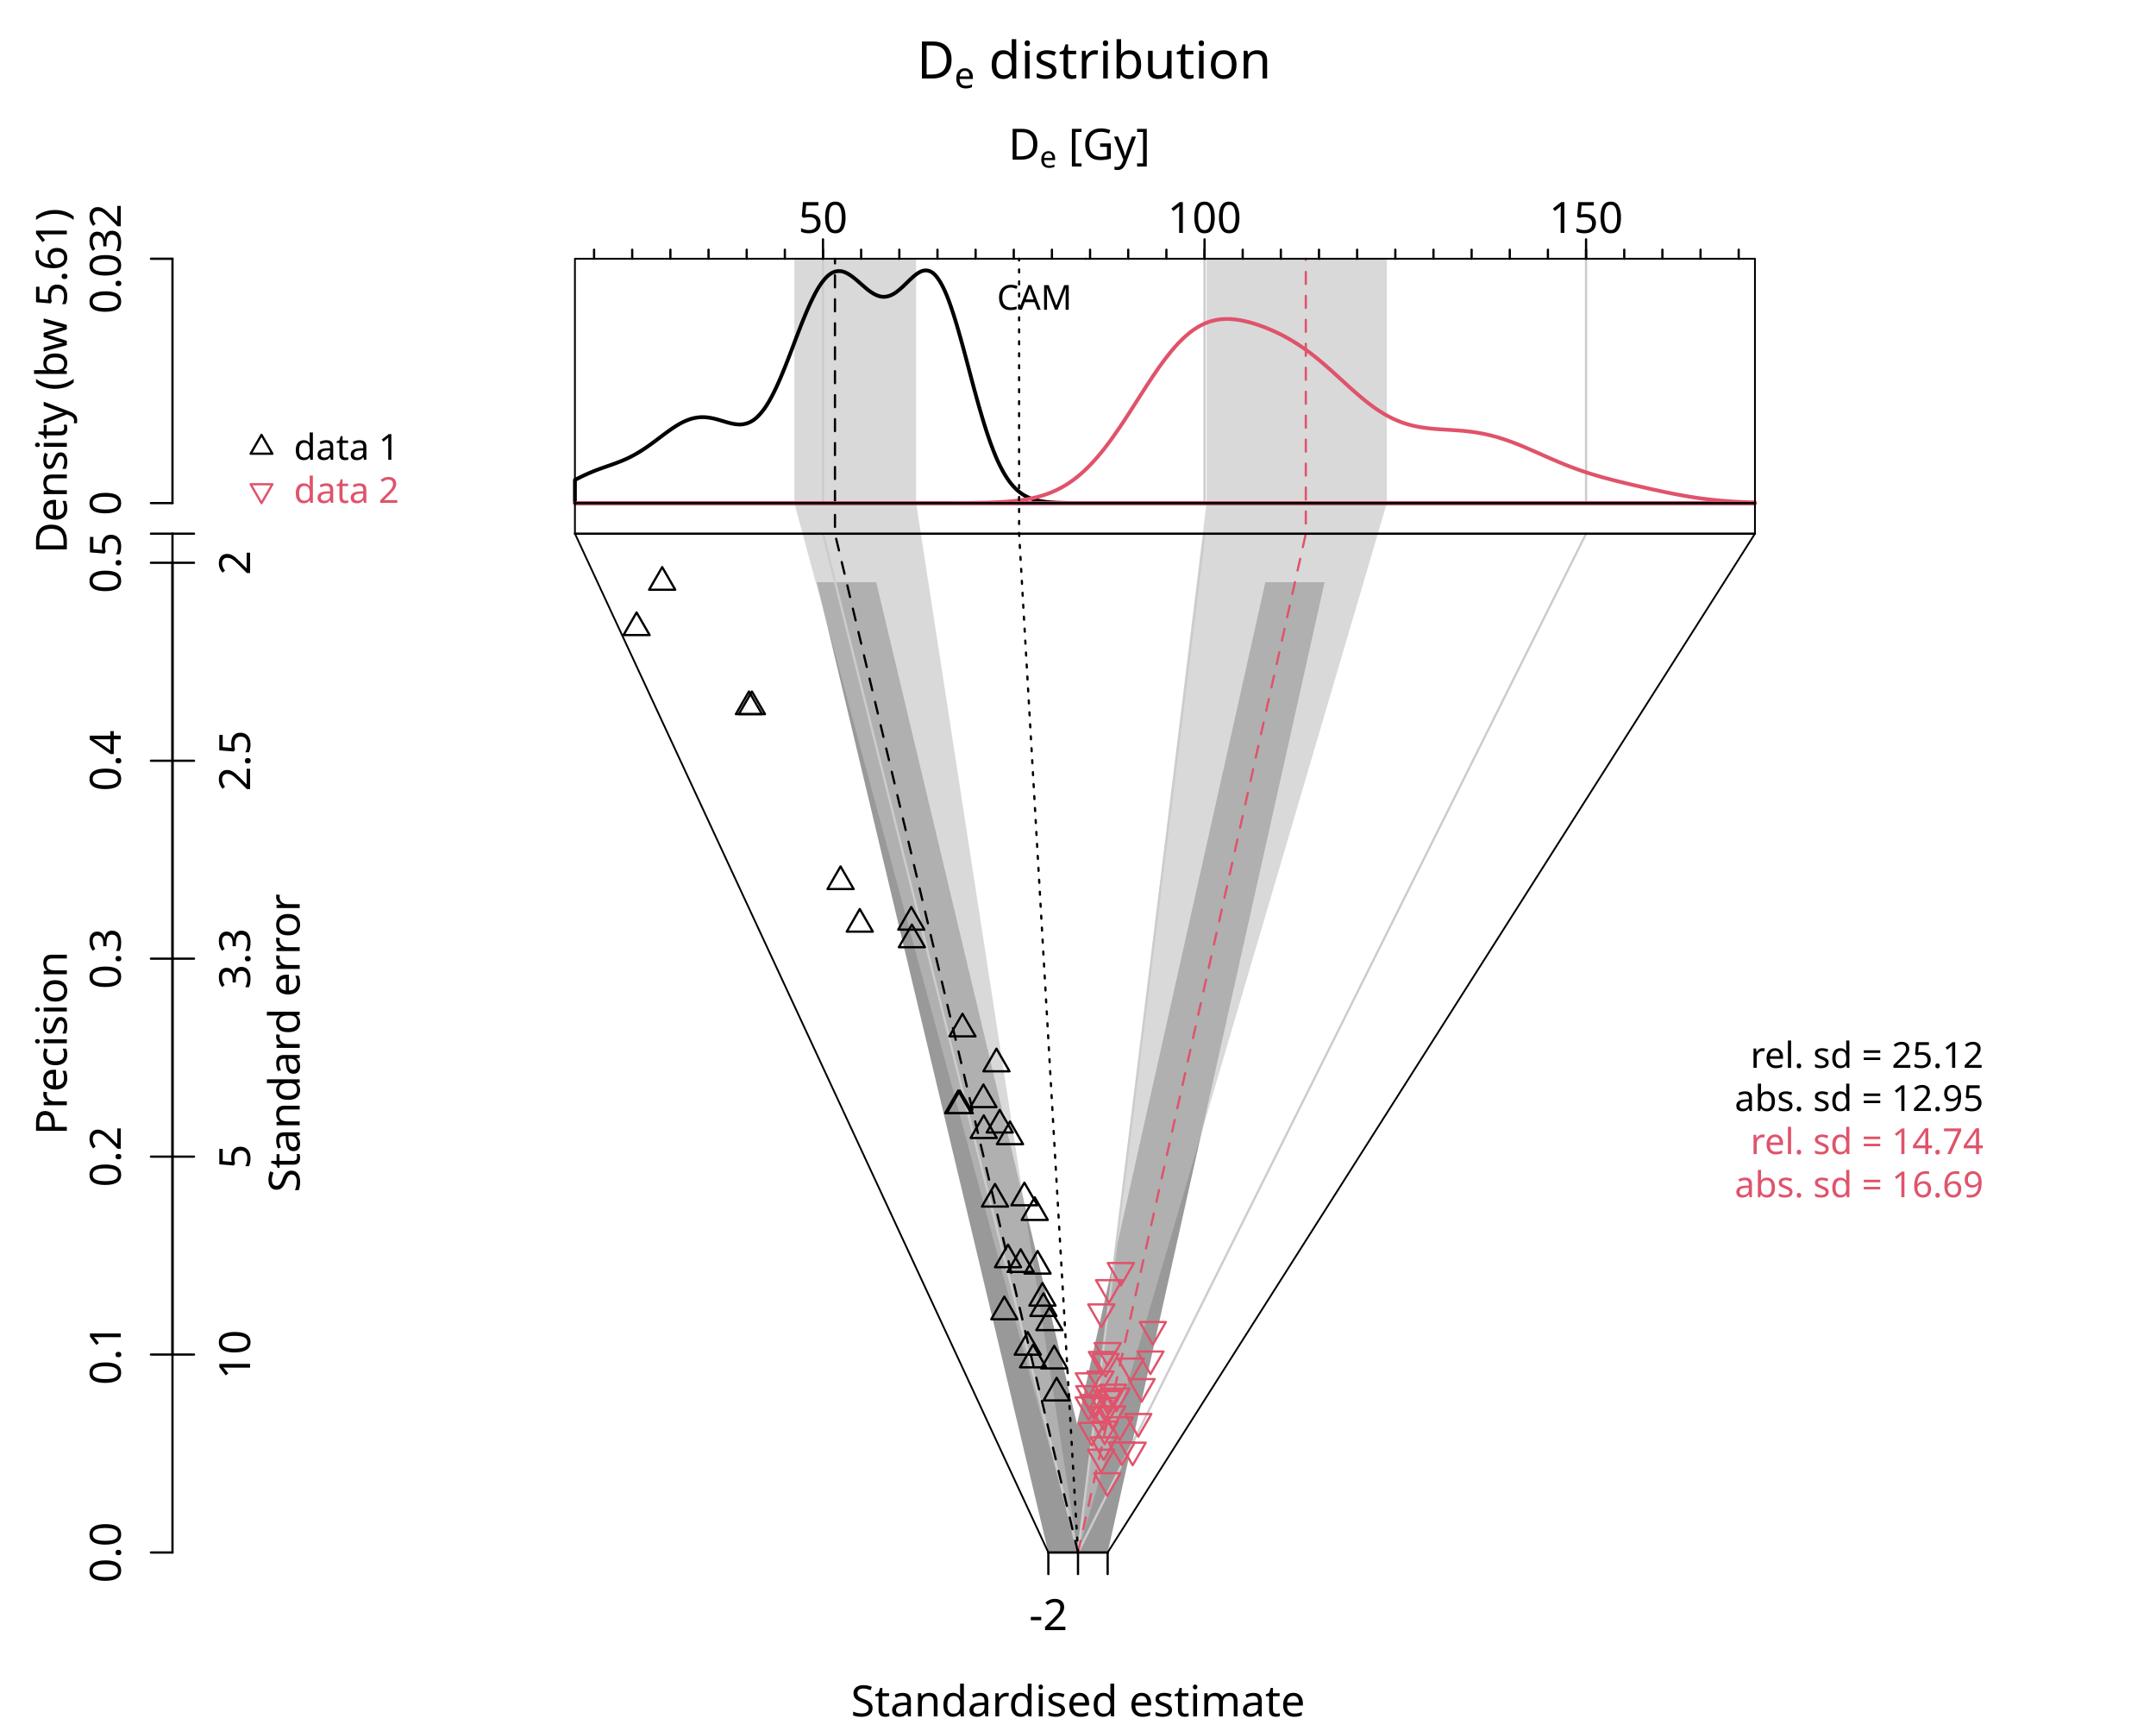
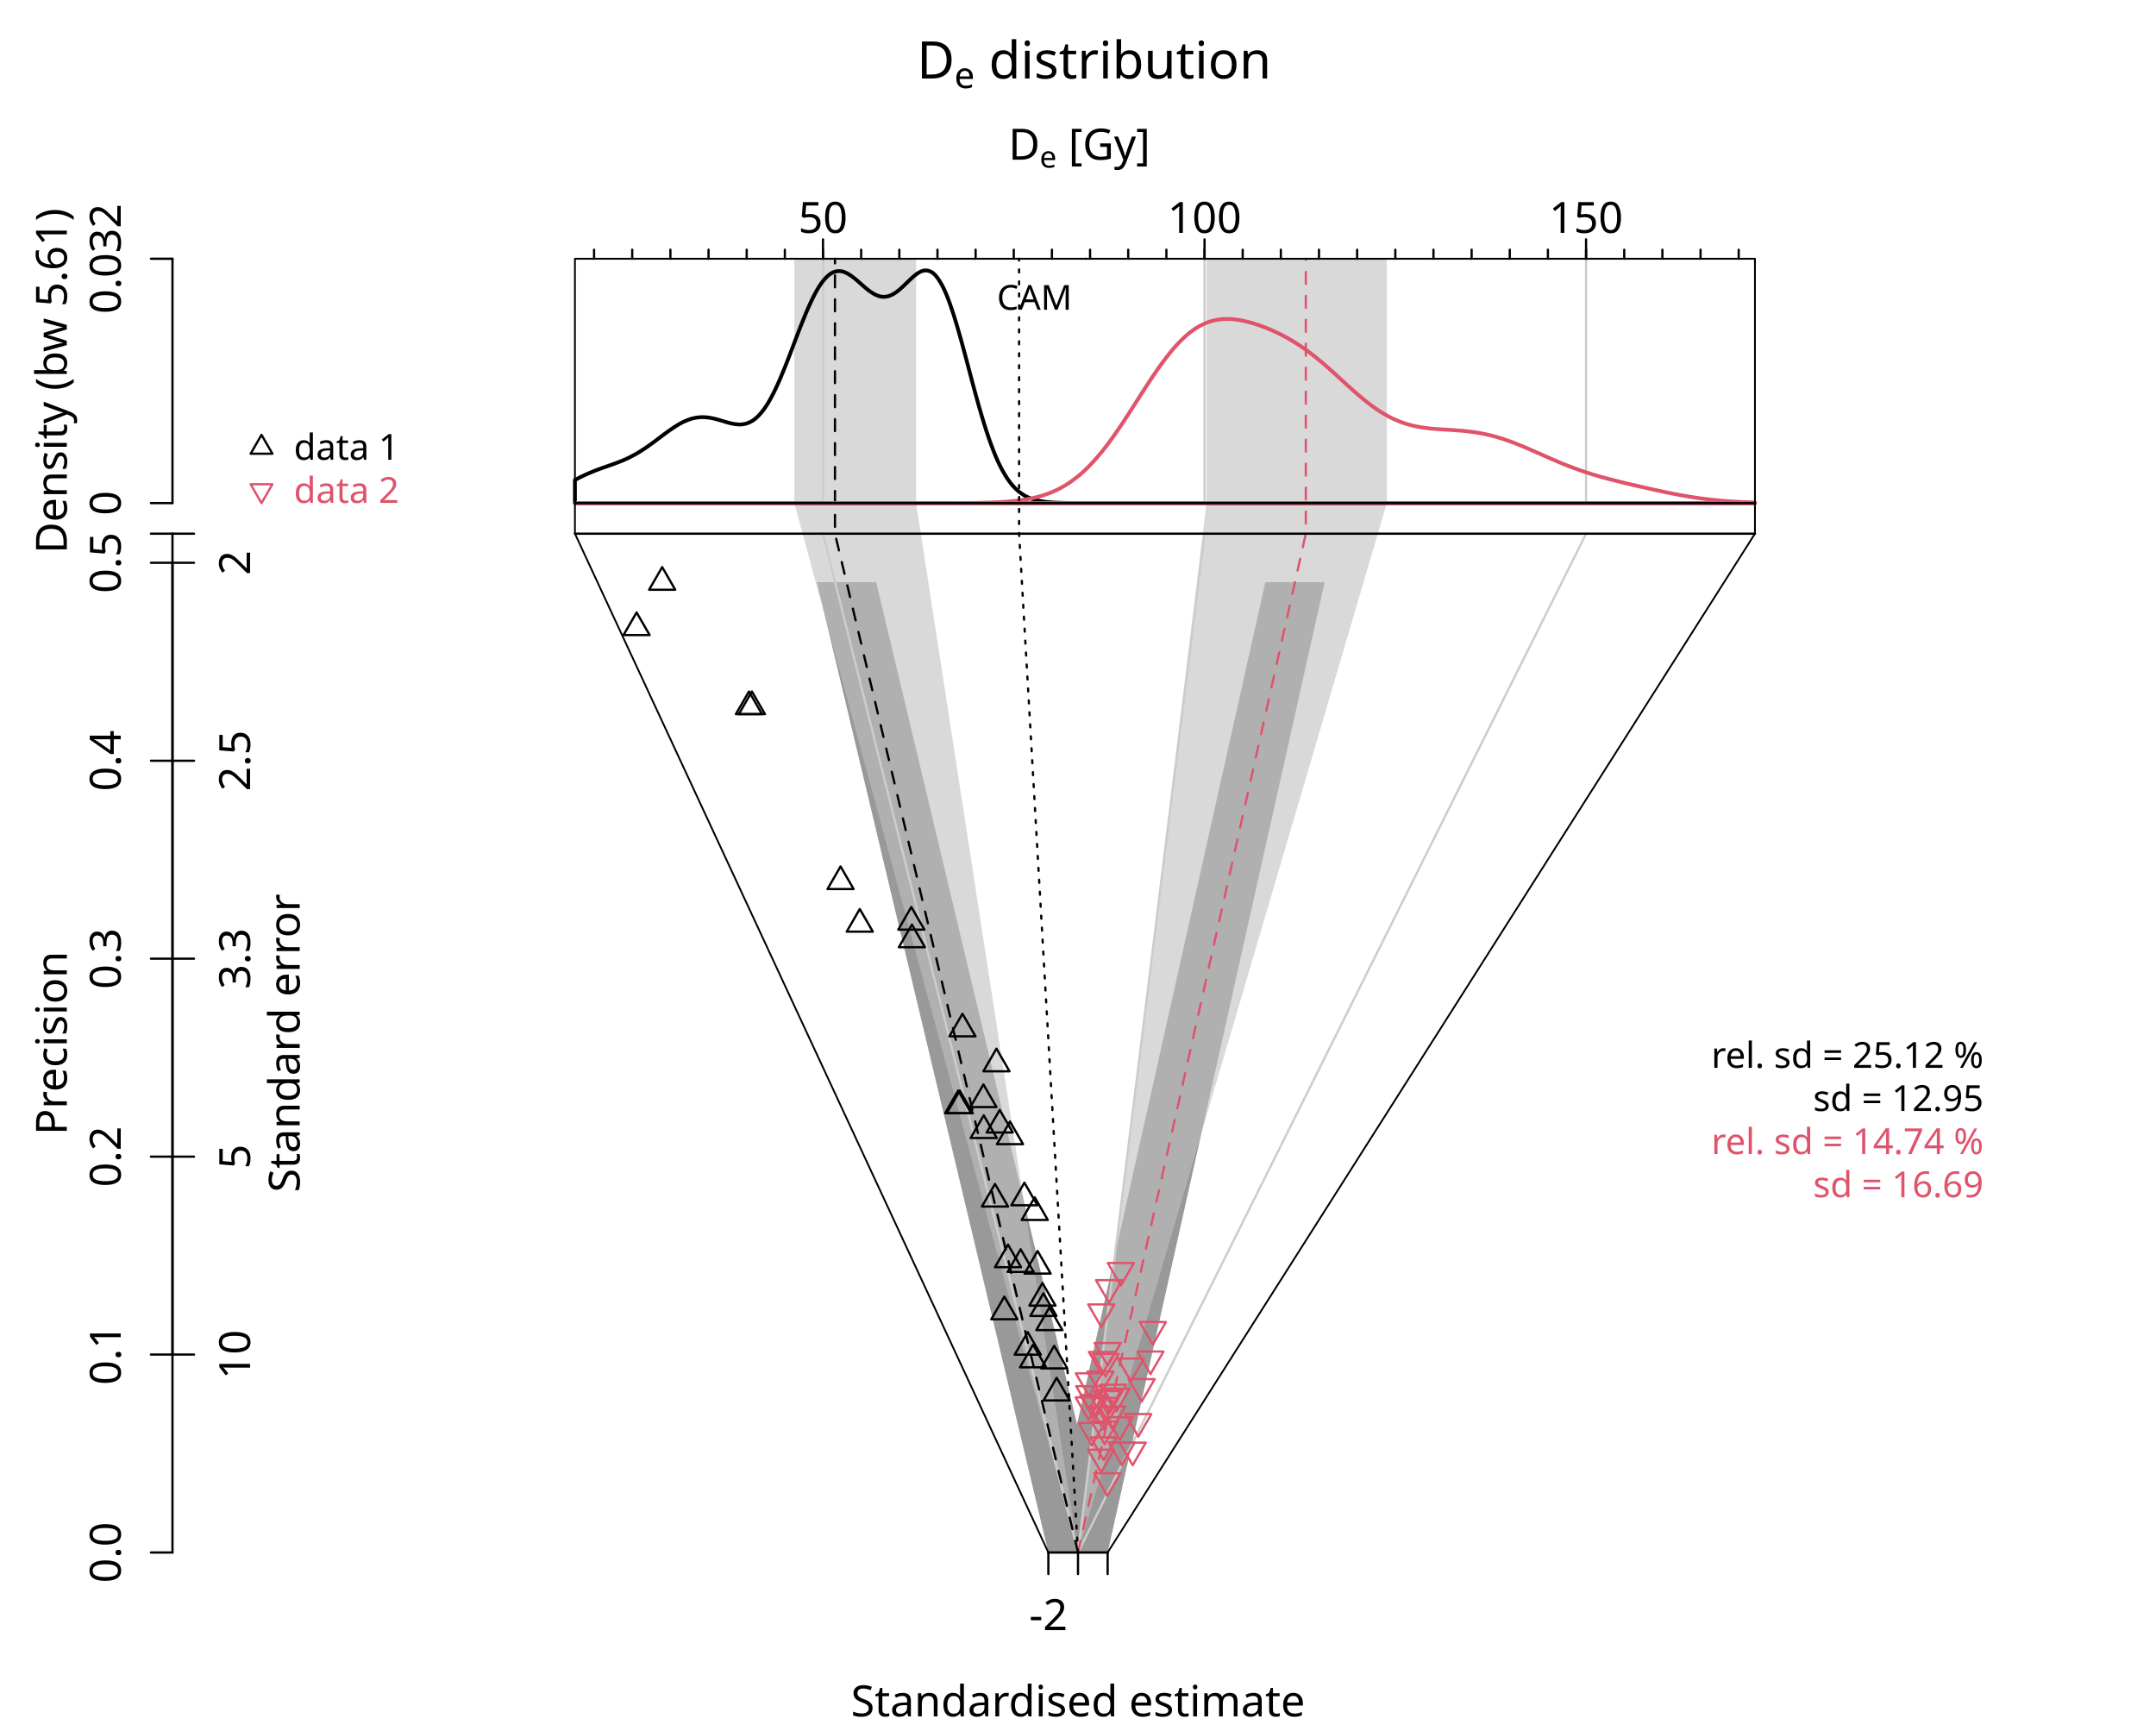
<svg xmlns="http://www.w3.org/2000/svg" class="svglite" data-engine-version="2.0" width="720.00pt" height="576.00pt" viewBox="0 0 720.00 576.00">
  <defs>
    <style type="text/css">
    .svglite line, .svglite polyline, .svglite polygon, .svglite path, .svglite rect, .svglite circle {
      fill: none;
      stroke: #000000;
      stroke-linecap: round;
      stroke-linejoin: round;
      stroke-miterlimit: 10.00;
    }
  </style>
  </defs>
  <rect width="100%" height="100%" style="stroke: none; fill: #FFFFFF;" />
  <defs>
    <clipPath id="cpMC4wMHw3MjAuMDB8MC4wMHw1NzYuMDA=">
      <rect x="0.00" y="0.00" width="720.00" height="576.00" />
    </clipPath>
  </defs>
  <g clip-path="url(#cpMC4wMHw3MjAuMDB8MC4wMHw1NzYuMDA=)">
    <text x="360.00" y="573.12" text-anchor="middle" style="font-size: 14.40px; font-family: sans;" textLength="143.30px" lengthAdjust="spacingAndGlyphs">Standardised estimate</text>
    <polygon points="350.10,518.40 369.90,518.40 292.61,194.40 272.81,194.40 " style="stroke-width: 0.75; stroke: none; fill: #999999;" />
    <polygon points="350.10,518.40 369.90,518.40 442.36,194.40 422.56,194.40 " style="stroke-width: 0.75; stroke: none; fill: #999999;" />
    <polygon points="360.00,518.40 307.52,178.20 305.95,167.99 305.95,86.40 265.27,86.40 265.27,167.99 268.03,178.20 " style="stroke-width: 0.75; stroke: none; fill: #BFBFBF; fill-opacity: 0.60;" />
    <polygon points="360.00,518.40 460.14,178.20 463.14,167.99 463.14,86.40 402.91,86.40 402.91,167.99 401.66,178.20 " style="stroke-width: 0.75; stroke: none; fill: #BFBFBF; fill-opacity: 0.60;" />
    <polyline points="360.00,518.40 274.84,178.20 " style="stroke-width: 0.75; stroke: #CCCCCC;" />
    <polyline points="274.84,167.99 274.84,86.40 " style="stroke-width: 0.75; stroke: #CCCCCC;" />
    <polyline points="360.00,518.40 402.26,178.20 " style="stroke-width: 0.75; stroke: #CCCCCC;" />
    <polyline points="402.26,167.99 402.26,86.40 " style="stroke-width: 0.75; stroke: #CCCCCC;" />
    <polyline points="360.00,518.40 529.67,178.20 " style="stroke-width: 0.75; stroke: #CCCCCC;" />
    <polyline points="529.67,167.99 529.67,86.40 " style="stroke-width: 0.75; stroke: #CCCCCC;" />
    <polyline points="360.00,518.40 278.84,178.20 278.84,167.99 278.84,86.40 " style="stroke-width: 0.75; stroke-dasharray: 4.00,4.00;" />
    <polyline points="360.00,518.40 436.08,178.20 436.08,167.99 436.08,86.40 " style="stroke-width: 0.75; stroke: #DF536B; stroke-dasharray: 4.00,4.00;" />
    <polygon points="192.00,167.99 192.00,160.26 192.77,159.86 193.54,159.47 194.31,159.09 195.08,158.72 195.86,158.37 196.63,158.02 197.40,157.70 198.17,157.38 198.94,157.07 199.71,156.78 200.48,156.50 201.25,156.22 202.03,155.95 202.80,155.68 203.57,155.41 204.34,155.14 205.11,154.86 205.88,154.58 206.65,154.28 207.42,153.98 208.19,153.66 208.97,153.32 209.74,152.96 210.51,152.58 211.28,152.18 212.05,151.76 212.82,151.32 213.59,150.86 214.36,150.37 215.13,149.87 215.91,149.35 216.68,148.81 217.45,148.26 218.22,147.69 218.99,147.12 219.76,146.54 220.53,145.96 221.30,145.38 222.08,144.80 222.85,144.23 223.62,143.68 224.39,143.15 225.16,142.63 225.93,142.14 226.70,141.68 227.47,141.25 228.24,140.86 229.02,140.51 229.79,140.20 230.56,139.93 231.33,139.71 232.10,139.54 232.87,139.41 233.64,139.33 234.41,139.29 235.19,139.30 235.96,139.36 236.73,139.45 237.50,139.58 238.27,139.74 239.04,139.92 239.81,140.13 240.58,140.36 241.35,140.59 242.13,140.82 242.90,141.05 243.67,141.25 244.44,141.43 245.21,141.58 245.98,141.68 246.75,141.74 247.52,141.73 248.30,141.64 249.07,141.47 249.84,141.22 250.61,140.87 251.38,140.44 252.15,139.88 252.92,139.20 253.69,138.41 254.46,137.51 255.24,136.50 256.01,135.36 256.78,134.10 257.55,132.72 258.32,131.24 259.09,129.66 259.86,127.99 260.63,126.23 261.40,124.38 262.18,122.48 262.95,120.52 263.72,118.53 264.49,116.51 265.26,114.47 266.03,112.44 266.80,110.43 267.57,108.45 268.35,106.51 269.12,104.64 269.89,102.85 270.66,101.14 271.43,99.53 272.20,98.02 272.97,96.63 273.74,95.39 274.51,94.28 275.29,93.31 276.06,92.48 276.83,91.79 277.60,91.25 278.37,90.87 279.14,90.63 279.91,90.52 280.68,90.54 281.46,90.68 282.23,90.95 283.00,91.32 283.77,91.78 284.54,92.31 285.31,92.90 286.08,93.54 286.85,94.21 287.62,94.89 288.40,95.56 289.17,96.22 289.94,96.85 290.71,97.42 291.48,97.92 292.25,98.35 293.02,98.69 293.79,98.94 294.57,99.09 295.34,99.11 296.11,99.02 296.88,98.83 297.65,98.53 298.42,98.13 299.19,97.64 299.96,97.05 300.73,96.40 301.51,95.70 302.28,94.96 303.05,94.21 303.82,93.46 304.59,92.75 305.36,92.08 306.13,91.48 306.90,90.98 307.67,90.59 308.45,90.36 309.22,90.29 309.99,90.38 310.76,90.66 311.53,91.12 312.30,91.83 313.07,92.77 313.84,93.92 314.62,95.27 315.39,96.83 316.16,98.61 316.93,100.61 317.70,102.79 318.47,105.12 319.24,107.60 320.01,110.21 320.78,112.93 321.56,115.74 322.33,118.61 323.10,121.51 323.87,124.42 324.64,127.33 325.41,130.21 326.18,133.02 326.95,135.77 327.73,138.44 328.50,141.02 329.27,143.47 330.04,145.79 330.81,147.98 331.58,150.04 332.35,151.98 333.12,153.77 333.89,155.40 334.67,156.90 335.44,158.26 336.21,159.51 336.98,160.63 337.75,161.63 338.52,162.51 339.29,163.30 340.06,163.99 340.84,164.60 341.61,165.14 342.38,165.59 343.15,165.98 343.92,166.32 344.69,166.61 345.46,166.85 346.23,167.06 347.00,167.23 347.78,167.37 348.55,167.49 349.32,167.59 350.09,167.67 350.86,167.74 351.63,167.79 352.40,167.83 353.17,167.87 353.94,167.89 354.72,167.92 355.49,167.93 356.26,167.95 357.03,167.96 357.80,167.97 358.57,167.97 359.34,167.98 360.11,167.98 360.89,167.99 361.66,167.99 362.43,167.99 363.20,167.99 363.97,167.99 364.74,167.99 365.51,167.99 366.28,167.99 367.05,167.99 367.83,167.99 368.60,167.99 369.37,167.99 370.14,167.99 370.91,167.99 371.68,167.99 372.45,167.99 373.22,167.99 374.00,167.99 374.77,167.99 375.54,167.99 376.31,167.99 377.08,167.99 377.85,167.99 378.62,167.99 379.39,167.99 380.16,167.99 380.94,167.99 381.71,167.99 382.48,167.99 383.25,167.99 384.02,167.99 384.79,167.99 385.56,167.99 386.33,167.99 387.10,167.99 387.88,167.99 388.65,167.99 389.42,167.99 390.19,167.99 390.96,167.99 391.73,167.99 392.50,167.99 393.27,167.99 394.05,167.99 394.82,167.99 395.59,167.99 396.36,167.99 397.13,167.99 397.90,167.99 398.67,167.99 399.44,167.99 400.21,167.99 400.99,167.99 401.76,167.99 402.53,167.99 403.30,167.99 404.07,167.99 404.84,167.99 405.61,167.99 406.38,167.99 407.16,167.99 407.93,167.99 408.70,167.99 409.47,167.99 410.24,167.99 411.01,167.99 411.78,167.99 412.55,167.99 413.32,167.99 414.10,167.99 414.87,167.99 415.64,167.99 416.41,167.99 417.18,167.99 417.95,167.99 418.72,167.99 419.49,167.99 420.27,167.99 421.04,167.99 421.81,167.99 422.58,167.99 423.35,167.99 424.12,167.99 424.89,167.99 425.66,167.99 426.43,167.99 427.21,167.99 427.98,167.99 428.75,167.99 429.52,167.99 430.29,167.99 431.06,167.99 431.83,167.99 432.60,167.99 433.37,167.99 434.15,167.99 434.92,167.99 435.69,167.99 436.46,167.99 437.23,167.99 438.00,167.99 438.77,167.99 439.54,167.99 440.32,167.99 441.09,167.99 441.86,167.99 442.63,167.99 443.40,167.99 444.17,167.99 444.94,167.99 445.71,167.99 446.48,167.99 447.26,167.99 448.03,167.99 448.80,167.99 449.57,167.99 450.34,167.99 451.11,167.99 451.88,167.99 452.65,167.99 453.43,167.99 454.20,167.99 454.97,167.99 455.74,167.99 456.51,167.99 457.28,167.99 458.05,167.99 458.82,167.99 459.59,167.99 460.37,167.99 461.14,167.99 461.91,167.99 462.68,167.99 463.45,167.99 464.22,167.99 464.99,167.99 465.76,167.99 466.54,167.99 467.31,167.99 468.08,167.99 468.85,167.99 469.62,167.99 470.39,167.99 471.16,167.99 471.93,167.99 472.70,167.99 473.48,167.99 474.25,167.99 475.02,167.99 475.79,167.99 476.56,167.99 477.33,167.99 478.10,167.99 478.87,167.99 479.64,167.99 480.42,167.99 481.19,167.99 481.96,167.99 482.73,167.99 483.50,167.99 484.27,167.99 485.04,167.99 485.81,167.99 486.59,167.99 487.36,167.99 488.13,167.99 488.90,167.99 489.67,167.99 490.44,167.99 491.21,167.99 491.98,167.99 492.75,167.99 493.53,167.99 494.30,167.99 495.07,167.99 495.84,167.99 496.61,167.99 497.38,167.99 498.15,167.99 498.92,167.99 499.70,167.99 500.47,167.99 501.24,167.99 502.01,167.99 502.78,167.99 503.55,167.99 504.32,167.99 505.09,167.99 505.86,167.99 506.64,167.99 507.41,167.99 508.18,167.99 508.95,167.99 509.72,167.99 510.49,167.99 511.26,167.99 512.03,167.99 512.80,167.99 513.58,167.99 514.35,167.99 515.12,167.99 515.89,167.99 516.66,167.99 517.43,167.99 518.20,167.99 518.97,167.99 519.75,167.99 520.52,167.99 521.29,167.99 522.06,167.99 522.83,167.99 523.60,167.99 524.37,167.99 525.14,167.99 525.91,167.99 526.69,167.99 527.46,167.99 528.23,167.99 529.00,167.99 529.77,167.99 530.54,167.99 531.31,167.99 532.08,167.99 532.86,167.99 533.63,167.99 534.40,167.99 535.17,167.99 535.94,167.99 536.71,167.99 537.48,167.99 538.25,167.99 539.02,167.99 539.80,167.99 540.57,167.99 541.34,167.99 542.11,167.99 542.88,167.99 543.65,167.99 544.42,167.99 545.19,167.99 545.97,167.99 546.74,167.99 547.51,167.99 548.28,167.99 549.05,167.99 549.82,167.99 550.59,167.99 551.36,167.99 552.13,167.99 552.91,167.99 553.68,167.99 554.45,167.99 555.22,167.99 555.99,167.99 556.76,167.99 557.53,167.99 558.30,167.99 559.07,167.99 559.85,167.99 560.62,167.99 561.39,167.99 562.16,167.99 562.93,167.99 563.70,167.99 564.47,167.99 565.24,167.99 566.02,167.99 566.79,167.99 567.56,167.99 568.33,167.99 569.10,167.99 569.87,167.99 570.64,167.99 571.41,167.99 572.18,167.99 572.96,167.99 573.73,167.99 574.50,167.99 575.27,167.99 576.04,167.99 576.81,167.99 577.58,167.99 578.35,167.99 579.13,167.99 579.90,167.99 580.67,167.99 581.44,167.99 582.21,167.99 582.98,167.99 583.75,167.99 584.52,167.99 585.29,167.99 586.07,167.99 586.07,167.99 " style="stroke-width: 1.27; fill: none;" />
    <polygon points="192.00,167.99 192.00,167.99 192.77,167.99 193.54,167.99 194.31,167.99 195.08,167.99 195.86,167.99 196.63,167.99 197.40,167.99 198.17,167.99 198.94,167.99 199.71,167.99 200.48,167.99 201.25,167.99 202.03,167.99 202.80,167.99 203.57,167.99 204.34,167.99 205.11,167.99 205.88,167.99 206.65,167.99 207.42,167.99 208.19,167.99 208.97,167.99 209.74,167.99 210.51,167.99 211.28,167.99 212.05,167.99 212.82,167.99 213.59,167.99 214.36,167.99 215.13,167.99 215.91,167.99 216.68,167.99 217.45,167.99 218.22,167.99 218.99,167.99 219.76,167.99 220.53,167.99 221.30,167.99 222.08,167.99 222.85,167.99 223.62,167.99 224.39,167.99 225.16,167.99 225.93,167.99 226.70,167.99 227.47,167.99 228.24,167.99 229.02,167.99 229.79,167.99 230.56,167.99 231.33,167.99 232.10,167.99 232.87,167.99 233.64,167.99 234.41,167.99 235.19,167.99 235.96,167.99 236.73,167.99 237.50,167.99 238.27,167.99 239.04,167.99 239.81,167.99 240.58,167.99 241.35,167.99 242.13,167.99 242.90,167.99 243.67,167.99 244.44,167.99 245.21,167.99 245.98,167.99 246.75,167.99 247.52,167.99 248.30,167.99 249.07,167.99 249.84,167.99 250.61,167.99 251.38,167.99 252.15,167.99 252.92,167.99 253.69,167.99 254.46,167.99 255.24,167.99 256.01,167.99 256.78,167.99 257.55,167.99 258.32,167.99 259.09,167.99 259.86,167.99 260.63,167.99 261.40,167.99 262.18,167.99 262.95,167.99 263.72,167.99 264.49,167.99 265.26,167.99 266.03,167.99 266.80,167.99 267.57,167.99 268.35,167.99 269.12,167.99 269.89,167.99 270.66,167.99 271.43,167.99 272.20,167.99 272.97,167.99 273.74,167.99 274.51,167.99 275.29,167.99 276.06,167.99 276.83,167.99 277.60,167.99 278.37,167.99 279.14,167.99 279.91,167.99 280.68,167.99 281.46,167.99 282.23,167.99 283.00,167.99 283.77,167.99 284.54,167.99 285.31,167.99 286.08,167.99 286.85,167.99 287.62,167.99 288.40,167.99 289.17,167.99 289.94,167.99 290.71,167.99 291.48,167.99 292.25,167.99 293.02,167.99 293.79,167.99 294.57,167.99 295.34,167.99 296.11,167.99 296.88,167.99 297.65,167.99 298.42,167.99 299.19,167.99 299.96,167.99 300.73,167.99 301.51,167.99 302.28,167.99 303.05,167.99 303.82,167.99 304.59,167.99 305.36,167.99 306.13,167.99 306.90,167.99 307.67,167.99 308.45,167.99 309.22,167.99 309.99,167.99 310.76,167.99 311.53,167.99 312.30,167.99 313.07,167.99 313.84,167.99 314.62,167.99 315.39,167.98 316.16,167.98 316.93,167.98 317.70,167.98 318.47,167.97 319.24,167.97 320.01,167.97 320.78,167.96 321.56,167.96 322.33,167.95 323.10,167.94 323.87,167.94 324.64,167.93 325.41,167.92 326.18,167.91 326.95,167.89 327.73,167.88 328.50,167.86 329.27,167.84 330.04,167.82 330.81,167.79 331.58,167.77 332.35,167.73 333.12,167.70 333.89,167.66 334.67,167.61 335.44,167.56 336.21,167.51 336.98,167.45 337.75,167.38 338.52,167.31 339.29,167.22 340.06,167.13 340.84,167.03 341.61,166.92 342.38,166.80 343.15,166.67 343.92,166.52 344.69,166.36 345.46,166.19 346.23,166.00 347.00,165.79 347.78,165.57 348.55,165.34 349.32,165.08 350.09,164.80 350.86,164.50 351.63,164.18 352.40,163.83 353.17,163.47 353.94,163.08 354.72,162.66 355.49,162.21 356.26,161.74 357.03,161.24 357.80,160.71 358.57,160.15 359.34,159.56 360.11,158.94 360.89,158.29 361.66,157.60 362.43,156.89 363.20,156.15 363.97,155.36 364.74,154.55 365.51,153.71 366.28,152.84 367.05,151.93 367.83,151.00 368.60,150.04 369.37,149.05 370.14,148.03 370.91,146.99 371.68,145.92 372.45,144.83 373.22,143.71 374.00,142.59 374.77,141.44 375.54,140.27 376.31,139.09 377.08,137.91 377.85,136.71 378.62,135.50 379.39,134.30 380.16,133.09 380.94,131.88 381.71,130.68 382.48,129.48 383.25,128.29 384.02,127.12 384.79,125.96 385.56,124.82 386.33,123.69 387.10,122.59 387.88,121.52 388.65,120.47 389.42,119.45 390.19,118.46 390.96,117.51 391.73,116.58 392.50,115.70 393.27,114.86 394.05,114.05 394.82,113.28 395.59,112.56 396.36,111.88 397.13,111.23 397.90,110.63 398.67,110.08 399.44,109.57 400.21,109.10 400.99,108.67 401.76,108.29 402.53,107.94 403.30,107.63 404.07,107.37 404.84,107.15 405.61,106.96 406.38,106.80 407.16,106.68 407.93,106.60 408.70,106.54 409.47,106.51 410.24,106.52 411.01,106.55 411.78,106.61 412.55,106.68 413.32,106.79 414.10,106.91 414.87,107.05 415.64,107.22 416.41,107.40 417.18,107.60 417.95,107.81 418.72,108.04 419.49,108.28 420.27,108.54 421.04,108.81 421.81,109.09 422.58,109.39 423.35,109.70 424.12,110.02 424.89,110.35 425.66,110.70 426.43,111.06 427.21,111.43 427.98,111.82 428.75,112.22 429.52,112.64 430.29,113.07 431.06,113.51 431.83,113.97 432.60,114.45 433.37,114.94 434.15,115.45 434.92,115.97 435.69,116.51 436.46,117.06 437.23,117.63 438.00,118.22 438.77,118.82 439.54,119.43 440.32,120.06 441.09,120.70 441.86,121.35 442.63,122.02 443.40,122.69 444.17,123.37 444.94,124.06 445.71,124.76 446.48,125.46 447.26,126.16 448.03,126.87 448.80,127.57 449.57,128.28 450.34,128.98 451.11,129.67 451.88,130.36 452.65,131.04 453.43,131.71 454.20,132.37 454.97,133.01 455.74,133.65 456.51,134.26 457.28,134.86 458.05,135.44 458.82,136.00 459.59,136.54 460.37,137.06 461.14,137.56 461.91,138.04 462.68,138.49 463.45,138.91 464.22,139.32 464.99,139.71 465.76,140.06 466.54,140.40 467.31,140.72 468.08,141.01 468.85,141.28 469.62,141.53 470.39,141.76 471.16,141.96 471.93,142.15 472.70,142.32 473.48,142.48 474.25,142.62 475.02,142.74 475.79,142.85 476.56,142.95 477.33,143.04 478.10,143.12 478.87,143.19 479.64,143.25 480.42,143.31 481.19,143.36 481.96,143.41 482.73,143.46 483.50,143.51 484.27,143.55 485.04,143.60 485.81,143.65 486.59,143.71 487.36,143.77 488.13,143.83 488.90,143.90 489.67,143.98 490.44,144.07 491.21,144.16 491.98,144.27 492.75,144.38 493.53,144.50 494.30,144.64 495.07,144.79 495.84,144.94 496.61,145.11 497.38,145.29 498.15,145.48 498.92,145.68 499.70,145.89 500.47,146.12 501.24,146.36 502.01,146.60 502.78,146.86 503.55,147.13 504.32,147.40 505.09,147.68 505.86,147.98 506.64,148.28 507.41,148.59 508.18,148.90 508.95,149.23 509.72,149.55 510.49,149.88 511.26,150.22 512.03,150.56 512.80,150.90 513.58,151.24 514.35,151.58 515.12,151.92 515.89,152.26 516.66,152.61 517.43,152.94 518.20,153.28 518.97,153.61 519.75,153.94 520.52,154.27 521.29,154.59 522.06,154.91 522.83,155.22 523.60,155.52 524.37,155.82 525.14,156.12 525.91,156.40 526.69,156.68 527.46,156.96 528.23,157.23 529.00,157.49 529.77,157.74 530.54,157.99 531.31,158.24 532.08,158.47 532.86,158.70 533.63,158.93 534.40,159.15 535.17,159.37 535.94,159.58 536.71,159.79 537.48,159.99 538.25,160.19 539.02,160.39 539.80,160.59 540.57,160.78 541.34,160.97 542.11,161.15 542.88,161.34 543.65,161.52 544.42,161.71 545.19,161.89 545.97,162.07 546.74,162.25 547.51,162.42 548.28,162.60 549.05,162.78 549.82,162.95 550.59,163.12 551.36,163.30 552.13,163.47 552.91,163.64 553.68,163.80 554.45,163.97 555.22,164.13 555.99,164.30 556.76,164.46 557.53,164.61 558.30,164.77 559.07,164.92 559.85,165.07 560.62,165.22 561.39,165.36 562.16,165.50 562.93,165.63 563.70,165.76 564.47,165.89 565.24,166.01 566.02,166.13 566.79,166.25 567.56,166.36 568.33,166.46 569.10,166.56 569.87,166.66 570.64,166.75 571.41,166.84 572.18,166.92 572.96,167.00 573.73,167.08 574.50,167.15 575.27,167.22 576.04,167.28 576.81,167.34 577.58,167.39 578.35,167.44 579.13,167.49 579.90,167.54 580.67,167.58 581.44,167.62 582.21,167.65 582.98,167.68 583.75,167.71 584.52,167.74 585.29,167.77 586.07,167.79 586.07,167.99 " style="stroke-width: 1.27; stroke: #DF536B; fill: none;" />
    <line x1="57.60" y1="167.99" x2="57.60" y2="86.40" style="stroke-width: 0.75;" />
    <line x1="57.60" y1="167.99" x2="50.40" y2="167.99" style="stroke-width: 0.75;" />
    <line x1="57.60" y1="86.40" x2="50.40" y2="86.40" style="stroke-width: 0.75;" />
    <text transform="translate(40.32,167.99) rotate(-90)" text-anchor="middle" style="font-size: 14.40px; font-family: sans;" textLength="8.01px" lengthAdjust="spacingAndGlyphs">0</text>
    <text transform="translate(40.32,86.40) rotate(-90)" text-anchor="middle" style="font-size: 14.40px; font-family: sans;" textLength="36.04px" lengthAdjust="spacingAndGlyphs">0.032</text>
    <text transform="translate(22.32,127.20) rotate(-90)" text-anchor="middle" style="font-size: 14.40px; font-family: sans;" textLength="112.06px" lengthAdjust="spacingAndGlyphs">Density (bw 5.61)</text>
    <polyline points="360.00,518.40 340.33,178.20 340.33,86.40 " style="stroke-width: 0.75; stroke-dasharray: 1.00,3.00;" />
    <rect x="327.75" y="93.60" width="35.98" height="11.75" style="stroke-width: 0.75; stroke: none;" />
    <text x="332.93" y="103.44" style="font-size: 11.52px; font-family: sans;" textLength="25.61px" lengthAdjust="spacingAndGlyphs">CAM</text>
    <text x="306.21" y="26.21" style="font-size: 17.28px; font-family: sans;" textLength="12.48px" lengthAdjust="spacingAndGlyphs">D</text>
    <text x="318.69" y="29.40" style="font-size: 12.10px; font-family: sans;" textLength="6.73px" lengthAdjust="spacingAndGlyphs">e</text>
    <text x="325.42" y="26.21" style="font-size: 17.28px; font-family: sans;" textLength="4.80px" lengthAdjust="spacingAndGlyphs"> </text>
    <text x="330.22" y="26.21" style="font-size: 17.28px; font-family: sans;" textLength="83.57px" lengthAdjust="spacingAndGlyphs">distribution</text>
    <line x1="57.60" y1="518.40" x2="57.60" y2="187.92" style="stroke-width: 0.75;" />
    <line x1="57.60" y1="518.40" x2="50.40" y2="518.40" style="stroke-width: 0.75;" />
    <line x1="57.60" y1="452.30" x2="50.40" y2="452.30" style="stroke-width: 0.75;" />
    <line x1="57.60" y1="386.21" x2="50.40" y2="386.21" style="stroke-width: 0.75;" />
    <line x1="57.60" y1="320.11" x2="50.40" y2="320.11" style="stroke-width: 0.75;" />
    <line x1="57.60" y1="254.02" x2="50.40" y2="254.02" style="stroke-width: 0.75;" />
    <line x1="57.60" y1="187.92" x2="50.40" y2="187.92" style="stroke-width: 0.75;" />
    <text transform="translate(40.32,518.40) rotate(-90)" text-anchor="middle" style="font-size: 14.40px; font-family: sans;" textLength="20.02px" lengthAdjust="spacingAndGlyphs">0.0</text>
    <text transform="translate(40.32,452.30) rotate(-90)" text-anchor="middle" style="font-size: 14.40px; font-family: sans;" textLength="20.02px" lengthAdjust="spacingAndGlyphs">0.1</text>
    <text transform="translate(40.32,386.21) rotate(-90)" text-anchor="middle" style="font-size: 14.40px; font-family: sans;" textLength="20.02px" lengthAdjust="spacingAndGlyphs">0.2</text>
    <text transform="translate(40.32,320.11) rotate(-90)" text-anchor="middle" style="font-size: 14.40px; font-family: sans;" textLength="20.02px" lengthAdjust="spacingAndGlyphs">0.3</text>
    <text transform="translate(40.32,254.02) rotate(-90)" text-anchor="middle" style="font-size: 14.40px; font-family: sans;" textLength="20.02px" lengthAdjust="spacingAndGlyphs">0.4</text>
    <text transform="translate(40.32,187.92) rotate(-90)" text-anchor="middle" style="font-size: 14.40px; font-family: sans;" textLength="20.02px" lengthAdjust="spacingAndGlyphs">0.5</text>
    <polyline points="57.60,187.92 57.60,178.20 " style="stroke-width: 0.75;" />
    <line x1="57.60" y1="178.20" x2="50.40" y2="178.20" style="stroke-width: 0.75;" />
    <line x1="57.60" y1="178.20" x2="64.80" y2="178.20" style="stroke-width: 0.75;" />
    <text transform="translate(22.32,348.30) rotate(-90)" text-anchor="middle" style="font-size: 14.40px; font-family: sans;" textLength="59.24px" lengthAdjust="spacingAndGlyphs">Precision</text>
    <text transform="translate(100.08,348.30) rotate(-90)" text-anchor="middle" style="font-size: 14.40px; font-family: sans;" textLength="92.85px" lengthAdjust="spacingAndGlyphs">Standard error</text>
    <line x1="57.60" y1="452.30" x2="57.60" y2="187.92" style="stroke-width: 0.75;" />
    <line x1="57.60" y1="452.30" x2="64.80" y2="452.30" style="stroke-width: 0.75;" />
    <line x1="57.60" y1="386.21" x2="64.80" y2="386.21" style="stroke-width: 0.75;" />
    <line x1="57.60" y1="320.11" x2="64.80" y2="320.11" style="stroke-width: 0.75;" />
    <line x1="57.60" y1="254.02" x2="64.80" y2="254.02" style="stroke-width: 0.75;" />
    <line x1="57.60" y1="187.92" x2="64.80" y2="187.92" style="stroke-width: 0.75;" />
    <text transform="translate(83.52,452.30) rotate(-90)" text-anchor="middle" style="font-size: 14.40px; font-family: sans;" textLength="16.02px" lengthAdjust="spacingAndGlyphs">10</text>
    <text transform="translate(83.52,386.21) rotate(-90)" text-anchor="middle" style="font-size: 14.40px; font-family: sans;" textLength="8.01px" lengthAdjust="spacingAndGlyphs">5</text>
    <text transform="translate(83.52,320.11) rotate(-90)" text-anchor="middle" style="font-size: 14.40px; font-family: sans;" textLength="20.02px" lengthAdjust="spacingAndGlyphs">3.3</text>
    <text transform="translate(83.52,254.02) rotate(-90)" text-anchor="middle" style="font-size: 14.40px; font-family: sans;" textLength="20.02px" lengthAdjust="spacingAndGlyphs">2.5</text>
    <text transform="translate(83.52,187.92) rotate(-90)" text-anchor="middle" style="font-size: 14.40px; font-family: sans;" textLength="8.01px" lengthAdjust="spacingAndGlyphs">2</text>
    <line x1="350.10" y1="518.40" x2="369.90" y2="518.40" style="stroke-width: 0.75;" />
    <line x1="350.10" y1="518.40" x2="350.10" y2="525.60" style="stroke-width: 0.75;" />
    <line x1="360.00" y1="518.40" x2="360.00" y2="525.60" style="stroke-width: 0.75;" />
    <line x1="369.90" y1="518.40" x2="369.90" y2="525.60" style="stroke-width: 0.75;" />
    <text x="350.10" y="544.32" text-anchor="middle" style="font-size: 14.40px; font-family: sans;" textLength="12.80px" lengthAdjust="spacingAndGlyphs">-2</text>
    <polyline points="198.39,86.40 198.39,83.38 " style="stroke-width: 0.75;" />
    <polyline points="211.13,86.40 211.13,83.38 " style="stroke-width: 0.75;" />
    <polyline points="223.88,86.40 223.88,83.38 " style="stroke-width: 0.75;" />
    <polyline points="236.62,86.40 236.62,83.38 " style="stroke-width: 0.75;" />
    <polyline points="249.36,86.40 249.36,83.38 " style="stroke-width: 0.75;" />
    <polyline points="262.10,86.40 262.10,83.38 " style="stroke-width: 0.75;" />
    <polyline points="274.84,86.40 274.84,83.38 " style="stroke-width: 0.75;" />
    <polyline points="287.58,86.40 287.58,83.38 " style="stroke-width: 0.75;" />
    <polyline points="300.33,86.40 300.33,83.38 " style="stroke-width: 0.75;" />
    <polyline points="313.07,86.40 313.07,83.38 " style="stroke-width: 0.75;" />
    <polyline points="325.81,86.40 325.81,83.38 " style="stroke-width: 0.75;" />
    <polyline points="338.55,86.40 338.55,83.38 " style="stroke-width: 0.75;" />
    <polyline points="351.29,86.40 351.29,83.38 " style="stroke-width: 0.75;" />
    <polyline points="364.03,86.40 364.03,83.38 " style="stroke-width: 0.75;" />
    <polyline points="376.77,86.40 376.77,83.38 " style="stroke-width: 0.75;" />
    <polyline points="389.52,86.40 389.52,83.38 " style="stroke-width: 0.75;" />
    <polyline points="402.26,86.40 402.26,83.38 " style="stroke-width: 0.75;" />
    <polyline points="415.00,86.40 415.00,83.38 " style="stroke-width: 0.75;" />
    <polyline points="427.74,86.40 427.74,83.38 " style="stroke-width: 0.75;" />
    <polyline points="440.48,86.40 440.48,83.38 " style="stroke-width: 0.75;" />
    <polyline points="453.22,86.40 453.22,83.38 " style="stroke-width: 0.75;" />
    <polyline points="465.97,86.40 465.97,83.38 " style="stroke-width: 0.75;" />
    <polyline points="478.71,86.40 478.71,83.38 " style="stroke-width: 0.75;" />
    <polyline points="491.45,86.40 491.45,83.38 " style="stroke-width: 0.75;" />
    <polyline points="504.19,86.40 504.19,83.38 " style="stroke-width: 0.75;" />
    <polyline points="516.93,86.40 516.93,83.38 " style="stroke-width: 0.75;" />
    <polyline points="529.67,86.40 529.67,83.38 " style="stroke-width: 0.75;" />
    <polyline points="542.42,86.40 542.42,83.38 " style="stroke-width: 0.75;" />
    <polyline points="555.16,86.40 555.16,83.38 " style="stroke-width: 0.75;" />
    <polyline points="567.90,86.40 567.90,83.38 " style="stroke-width: 0.75;" />
    <polyline points="580.64,86.40 580.64,83.38 " style="stroke-width: 0.75;" />
    <polyline points="274.84,86.40 274.84,79.92 " style="stroke-width: 0.75;" />
    <polyline points="402.26,86.40 402.26,79.92 " style="stroke-width: 0.75;" />
    <polyline points="529.67,86.40 529.67,79.92 " style="stroke-width: 0.75;" />
    <polyline points="192.00,178.20 586.07,178.20 " style="stroke-width: 0.75;" />
    <polyline points="362.55,86.40 362.55,86.40 " style="stroke-width: 0.75;" />
    <text x="274.84" y="77.76" text-anchor="middle" style="font-size: 14.40px; font-family: sans;" textLength="16.02px" lengthAdjust="spacingAndGlyphs">50</text>
    <text x="402.26" y="77.76" text-anchor="middle" style="font-size: 14.40px; font-family: sans;" textLength="24.03px" lengthAdjust="spacingAndGlyphs">100</text>
    <text x="529.67" y="77.76" text-anchor="middle" style="font-size: 14.40px; font-family: sans;" textLength="24.03px" lengthAdjust="spacingAndGlyphs">150</text>
    <text x="336.79" y="53.31" style="font-size: 14.40px; font-family: sans;" textLength="10.40px" lengthAdjust="spacingAndGlyphs">D</text>
    <text x="347.19" y="55.98" style="font-size: 10.08px; font-family: sans;" textLength="5.61px" lengthAdjust="spacingAndGlyphs">e</text>
    <text x="352.80" y="53.31" style="font-size: 14.40px; font-family: sans;" textLength="4.00px" lengthAdjust="spacingAndGlyphs"> </text>
    <text x="356.80" y="53.31" style="font-size: 14.40px; font-family: sans;" textLength="26.41px" lengthAdjust="spacingAndGlyphs">[Gy]</text>
    <polygon points="212.59,204.50 216.95,212.06 208.22,212.06 " style="stroke-width: 0.75; fill: none;" />
    <polygon points="221.14,189.36 225.50,196.92 216.77,196.92 " style="stroke-width: 0.75; fill: none;" />
    <polygon points="250.11,230.90 254.47,238.46 245.75,238.46 " style="stroke-width: 0.75; fill: none;" />
    <polygon points="251.10,230.90 255.47,238.46 246.74,238.46 " style="stroke-width: 0.75; fill: none;" />
    <polygon points="280.70,289.31 285.07,296.87 276.34,296.87 " style="stroke-width: 0.75; fill: none;" />
    <polygon points="287.12,303.53 291.49,311.09 282.76,311.09 " style="stroke-width: 0.75; fill: none;" />
    <polygon points="335.40,432.95 339.77,440.51 331.04,440.51 " style="stroke-width: 0.75; fill: none;" />
    <polygon points="304.53,308.73 308.89,316.29 300.17,316.29 " style="stroke-width: 0.75; fill: none;" />
    <polygon points="319.98,364.16 324.34,371.72 315.62,371.72 " style="stroke-width: 0.75; fill: none;" />
    <polygon points="320.53,364.16 324.89,371.72 316.17,371.72 " style="stroke-width: 0.75; fill: none;" />
    <polygon points="304.33,302.86 308.69,310.42 299.97,310.42 " style="stroke-width: 0.75; fill: none;" />
    <polygon points="343.21,444.80 347.58,452.35 338.85,452.35 " style="stroke-width: 0.75; fill: none;" />
    <polygon points="336.63,415.59 340.99,423.14 332.27,423.14 " style="stroke-width: 0.75; fill: none;" />
    <polygon points="332.28,395.33 336.64,402.89 327.91,402.89 " style="stroke-width: 0.75; fill: none;" />
    <polygon points="344.99,449.00 349.35,456.56 340.63,456.56 " style="stroke-width: 0.75; fill: none;" />
    <polygon points="328.52,372.43 332.89,379.99 324.16,379.99 " style="stroke-width: 0.75; fill: none;" />
    <polygon points="321.42,338.50 325.78,346.06 317.05,346.06 " style="stroke-width: 0.75; fill: none;" />
    <polygon points="328.42,362.11 332.78,369.67 324.05,369.67 " style="stroke-width: 0.75; fill: none;" />
    <polygon points="340.85,417.15 345.21,424.71 336.48,424.71 " style="stroke-width: 0.75; fill: none;" />
    <polygon points="333.86,370.61 338.22,378.16 329.49,378.16 " style="stroke-width: 0.75; fill: none;" />
    <polygon points="332.77,350.16 337.13,357.72 328.40,357.72 " style="stroke-width: 0.75; fill: none;" />
    <polygon points="337.29,374.50 341.65,382.06 332.92,382.06 " style="stroke-width: 0.75; fill: none;" />
    <polygon points="342.10,394.91 346.46,402.47 337.73,402.47 " style="stroke-width: 0.75; fill: none;" />
    <polygon points="348.45,431.86 352.81,439.42 344.09,439.42 " style="stroke-width: 0.75; fill: none;" />
    <polygon points="346.50,417.71 350.87,425.27 342.14,425.27 " style="stroke-width: 0.75; fill: none;" />
    <polygon points="348.13,428.41 352.49,435.96 343.76,435.96 " style="stroke-width: 0.75; fill: none;" />
    <polygon points="352.87,460.06 357.24,467.62 348.51,467.62 " style="stroke-width: 0.75; fill: none;" />
    <polygon points="345.55,399.79 349.91,407.35 341.19,407.35 " style="stroke-width: 0.75; fill: none;" />
    <polygon points="350.44,436.59 354.81,444.15 346.08,444.15 " style="stroke-width: 0.75; fill: none;" />
    <polygon points="352.05,449.38 356.42,456.93 347.69,456.93 " style="stroke-width: 0.75; fill: none;" />
    <polygon points="363.64,466.12 368.00,458.56 359.27,458.56 " style="stroke-width: 0.75; stroke: #DF536B; fill: none;" />
    <polygon points="363.77,470.42 368.13,462.86 359.40,462.86 " style="stroke-width: 0.75; stroke: #DF536B; fill: none;" />
    <polygon points="363.57,474.17 367.93,466.61 359.20,466.61 " style="stroke-width: 0.75; stroke: #DF536B; fill: none;" />
    <polygon points="367.78,443.12 372.15,435.56 363.42,435.56 " style="stroke-width: 0.75; stroke: #DF536B; fill: none;" />
    <polygon points="365.15,473.40 369.51,465.84 360.78,465.84 " style="stroke-width: 0.75; stroke: #DF536B; fill: none;" />
    <polygon points="365.53,474.03 369.90,466.47 361.17,466.47 " style="stroke-width: 0.75; stroke: #DF536B; fill: none;" />
    <polygon points="364.60,482.67 368.96,475.11 360.24,475.11 " style="stroke-width: 0.75; stroke: #DF536B; fill: none;" />
    <polygon points="370.37,435.02 374.73,427.46 366.01,427.46 " style="stroke-width: 0.75; stroke: #DF536B; fill: none;" />
    <polygon points="368.00,459.00 372.37,451.44 363.64,451.44 " style="stroke-width: 0.75; stroke: #DF536B; fill: none;" />
    <polygon points="367.52,465.53 371.88,457.97 363.15,457.97 " style="stroke-width: 0.75; stroke: #DF536B; fill: none;" />
    <polygon points="369.22,459.65 373.58,452.09 364.86,452.09 " style="stroke-width: 0.75; stroke: #DF536B; fill: none;" />
    <polygon points="369.92,456.01 374.28,448.45 365.55,448.45 " style="stroke-width: 0.75; stroke: #DF536B; fill: none;" />
    <polygon points="374.31,429.28 378.68,421.73 369.95,421.73 " style="stroke-width: 0.75; stroke: #DF536B; fill: none;" />
    <polygon points="368.93,474.36 373.30,466.80 364.57,466.80 " style="stroke-width: 0.75; stroke: #DF536B; fill: none;" />
    <polygon points="368.53,477.39 372.89,469.83 364.17,469.83 " style="stroke-width: 0.75; stroke: #DF536B; fill: none;" />
    <polygon points="369.85,472.08 374.22,464.52 365.49,464.52 " style="stroke-width: 0.75; stroke: #DF536B; fill: none;" />
    <polygon points="370.61,471.77 374.98,464.21 366.25,464.21 " style="stroke-width: 0.75; stroke: #DF536B; fill: none;" />
    <polygon points="368.90,482.24 373.27,474.68 364.54,474.68 " style="stroke-width: 0.75; stroke: #DF536B; fill: none;" />
    <polygon points="371.68,469.92 376.04,462.36 367.32,462.36 " style="stroke-width: 0.75; stroke: #DF536B; fill: none;" />
    <polygon points="368.58,487.51 372.95,479.95 364.22,479.95 " style="stroke-width: 0.75; stroke: #DF536B; fill: none;" />
    <polygon points="367.72,491.64 372.08,484.08 363.36,484.08 " style="stroke-width: 0.75; stroke: #DF536B; fill: none;" />
    <polygon points="372.89,471.24 377.25,463.68 368.52,463.68 " style="stroke-width: 0.75; stroke: #DF536B; fill: none;" />
    <polygon points="371.43,477.18 375.79,469.62 367.06,469.62 " style="stroke-width: 0.75; stroke: #DF536B; fill: none;" />
    <polygon points="377.64,461.21 382.00,453.65 373.27,453.65 " style="stroke-width: 0.75; stroke: #DF536B; fill: none;" />
    <polygon points="373.96,480.79 378.32,473.23 369.59,473.23 " style="stroke-width: 0.75; stroke: #DF536B; fill: none;" />
    <polygon points="384.99,449.00 389.35,441.44 380.63,441.44 " style="stroke-width: 0.75; stroke: #DF536B; fill: none;" />
    <polygon points="384.20,458.83 388.56,451.28 379.83,451.28 " style="stroke-width: 0.75; stroke: #DF536B; fill: none;" />
    <polygon points="381.25,468.05 385.61,460.50 376.89,460.50 " style="stroke-width: 0.75; stroke: #DF536B; fill: none;" />
    <polygon points="369.81,499.49 374.17,491.93 365.45,491.93 " style="stroke-width: 0.75; stroke: #DF536B; fill: none;" />
    <polygon points="374.61,489.20 378.97,481.64 370.24,481.64 " style="stroke-width: 0.75; stroke: #DF536B; fill: none;" />
    <polygon points="380.13,479.72 384.50,472.16 375.77,472.16 " style="stroke-width: 0.75; stroke: #DF536B; fill: none;" />
    <polygon points="378.26,489.27 382.63,481.71 373.90,481.71 " style="stroke-width: 0.75; stroke: #DF536B; fill: none;" />
    <polyline points="192.00,167.99 586.07,167.99 " style="stroke-width: 0.75;" />
    <polygon points="369.90,518.40 586.07,178.20 586.07,86.40 192.00,86.40 192.00,178.20 350.10,518.40 " style="stroke-width: 0.60; fill: none;" />
    <polygon points="87.33,145.20 90.97,151.50 83.70,151.50 " style="stroke-width: 0.75; fill: none;" />
    <polygon points="87.33,168.00 90.97,161.70 83.70,161.70 " style="stroke-width: 0.75; stroke: #DF536B; fill: none;" />
    <text x="98.13" y="153.53" style="font-size: 12.00px; font-family: sans;" textLength="33.36px" lengthAdjust="spacingAndGlyphs">data 1</text>
    <text x="98.13" y="167.93" style="font-size: 12.00px; fill: #DF536B; font-family: sans;" textLength="33.36px" lengthAdjust="spacingAndGlyphs">data 2</text>
-     <text x="662.40" y="356.56" text-anchor="end" style="font-size: 12.00px; font-family: sans;" textLength="76.39px" lengthAdjust="spacingAndGlyphs">rel. sd = 25.12</text>
-     <text x="662.40" y="370.96" text-anchor="end" style="font-size: 12.00px; font-family: sans;" textLength="82.41px" lengthAdjust="spacingAndGlyphs">abs. sd = 12.95</text>
+     <text x="662.40" y="356.56" text-anchor="end" style="font-size: 12.00px; font-family: sans;" textLength="90.40px" lengthAdjust="spacingAndGlyphs">rel. sd = 25.12 %</text>
+     <text x="662.40" y="370.96" text-anchor="end" style="font-size: 12.00px; font-family: sans;" textLength="56.39px" lengthAdjust="spacingAndGlyphs">sd = 12.95</text>
    <text x="662.40" y="356.56" text-anchor="end" style="font-size: 12.00px; fill: #DF536B; font-family: sans;" textLength="0.00px" lengthAdjust="spacingAndGlyphs" />
    <text x="662.40" y="370.96" text-anchor="end" style="font-size: 12.00px; fill: #DF536B; font-family: sans;" textLength="0.00px" lengthAdjust="spacingAndGlyphs" />
-     <text x="662.40" y="385.36" text-anchor="end" style="font-size: 12.00px; fill: #DF536B; font-family: sans;" textLength="76.39px" lengthAdjust="spacingAndGlyphs">rel. sd = 14.74</text>
-     <text x="662.40" y="399.76" text-anchor="end" style="font-size: 12.00px; fill: #DF536B; font-family: sans;" textLength="82.41px" lengthAdjust="spacingAndGlyphs">abs. sd = 16.69</text>
+     <text x="662.40" y="385.36" text-anchor="end" style="font-size: 12.00px; fill: #DF536B; font-family: sans;" textLength="90.40px" lengthAdjust="spacingAndGlyphs">rel. sd = 14.74 %</text>
+     <text x="662.40" y="399.76" text-anchor="end" style="font-size: 12.00px; fill: #DF536B; font-family: sans;" textLength="56.39px" lengthAdjust="spacingAndGlyphs">sd = 16.69</text>
  </g>
</svg>
